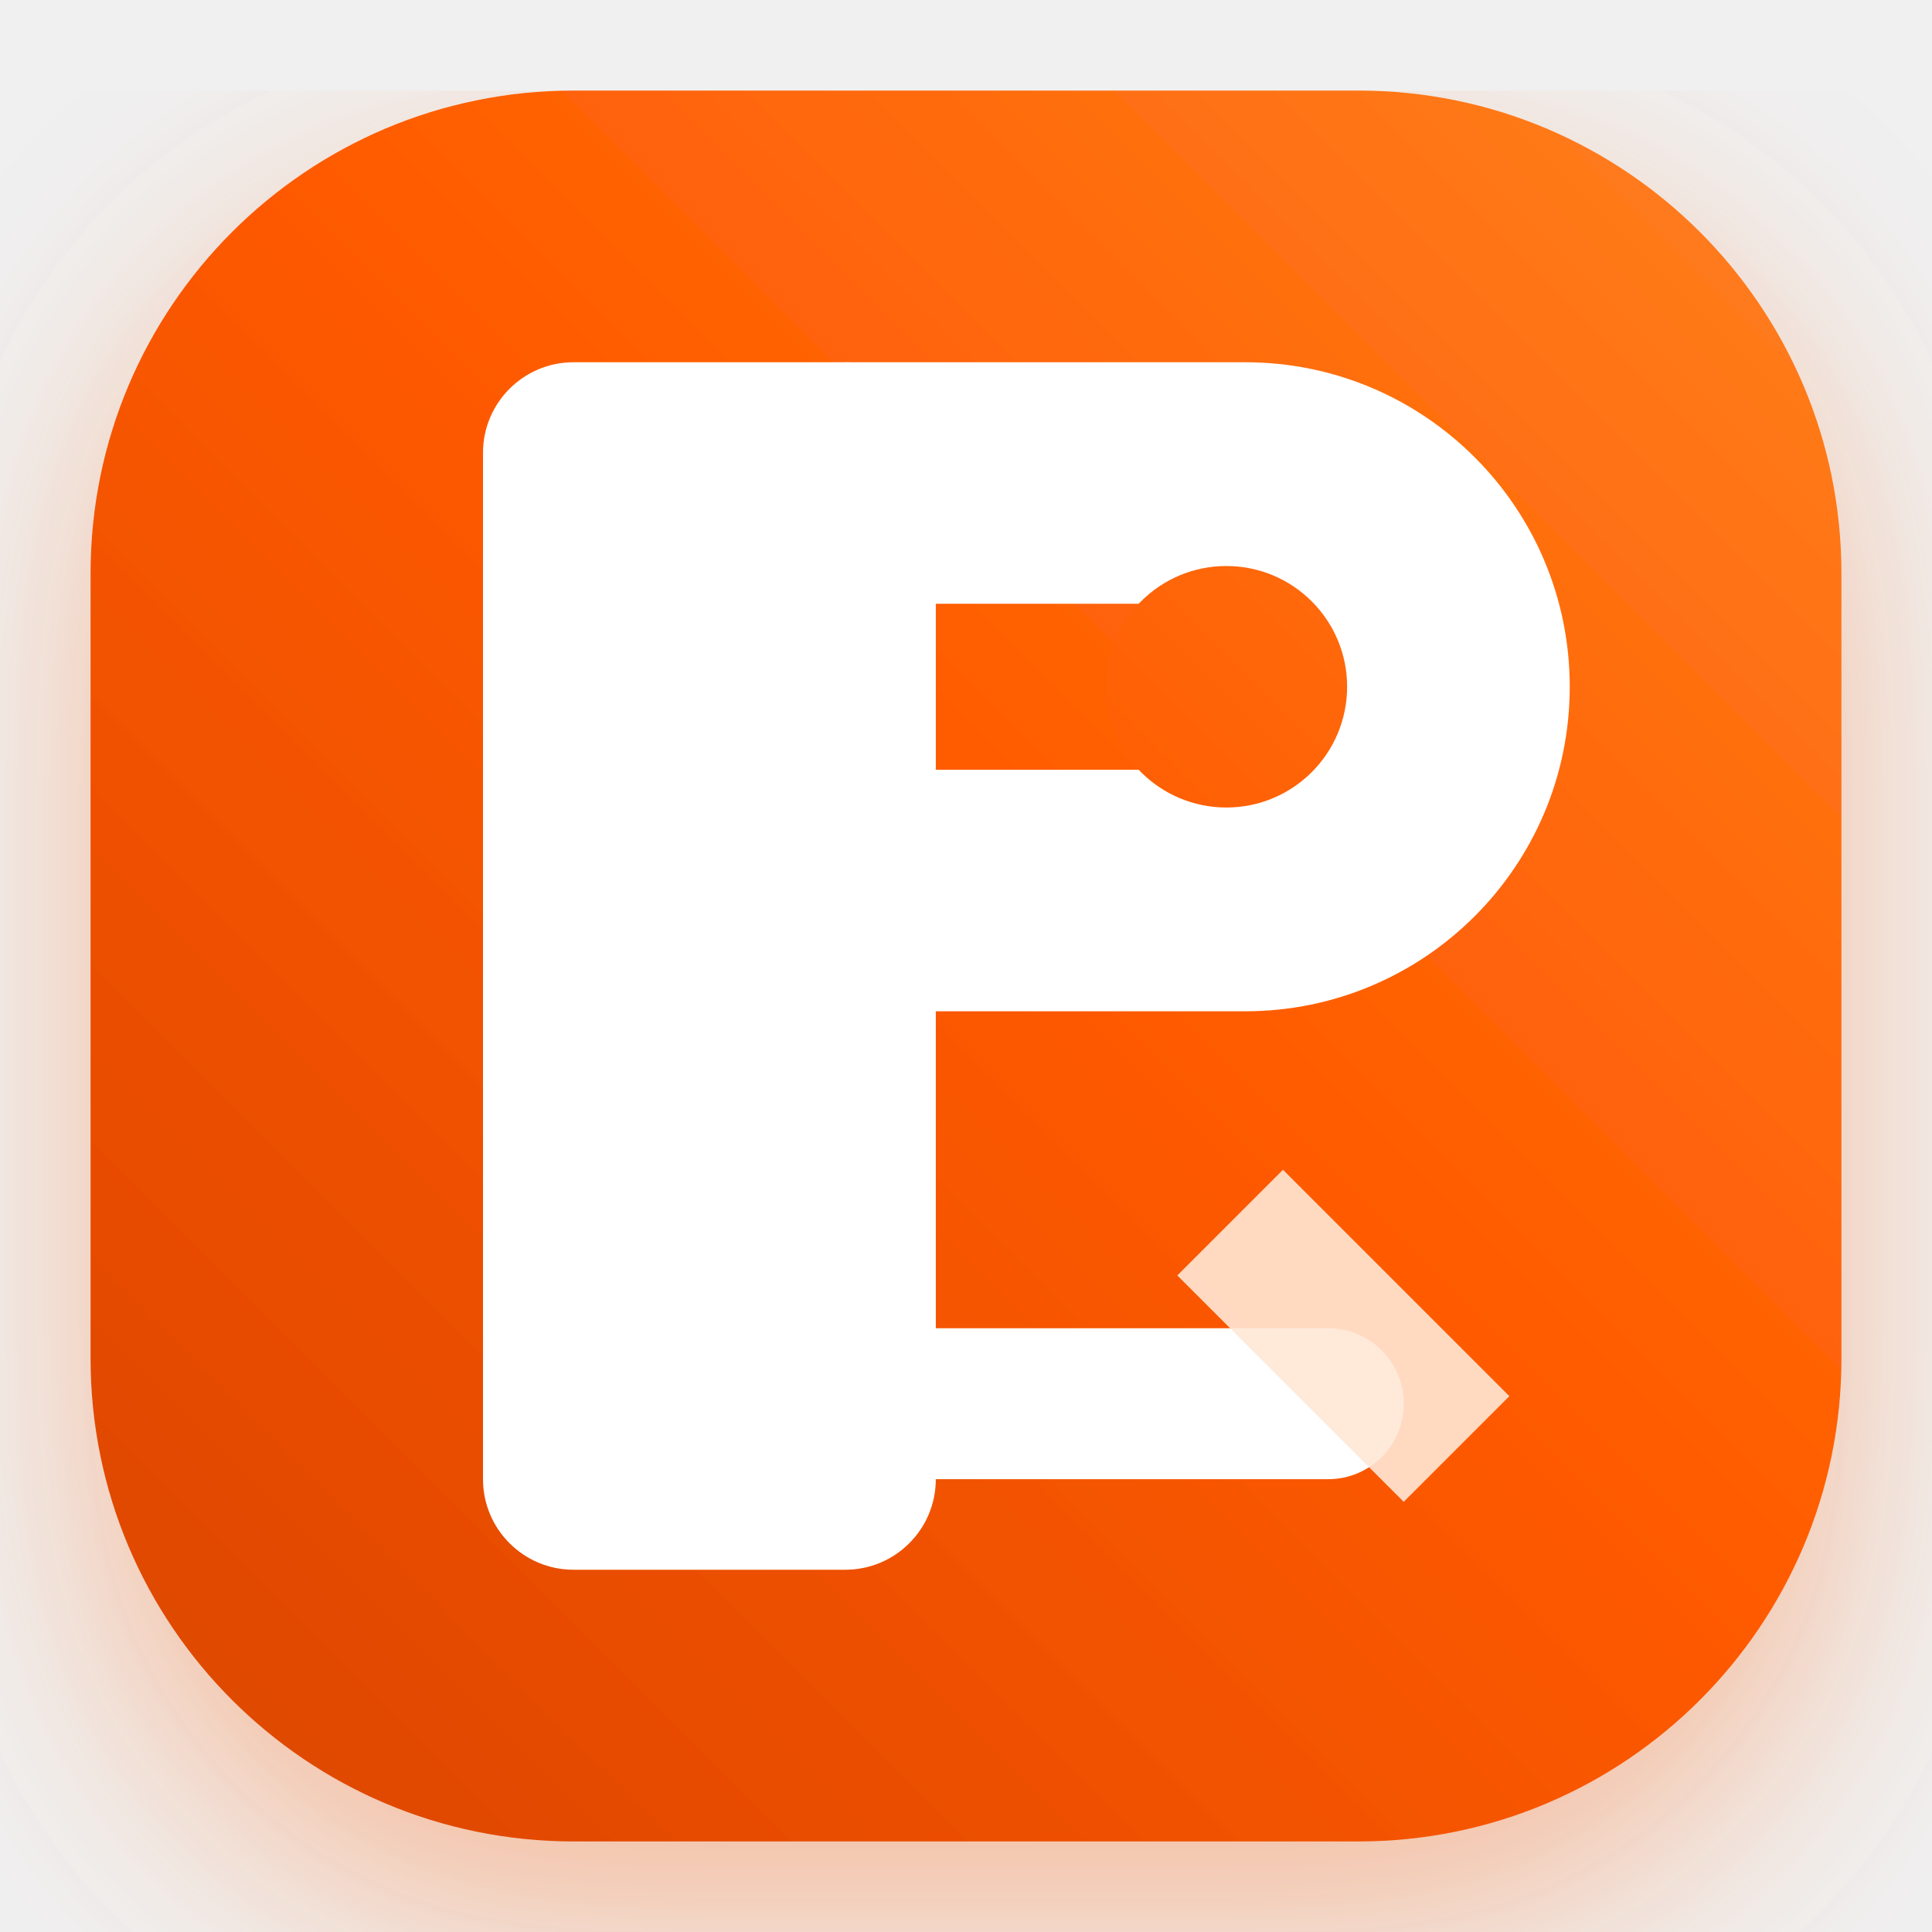
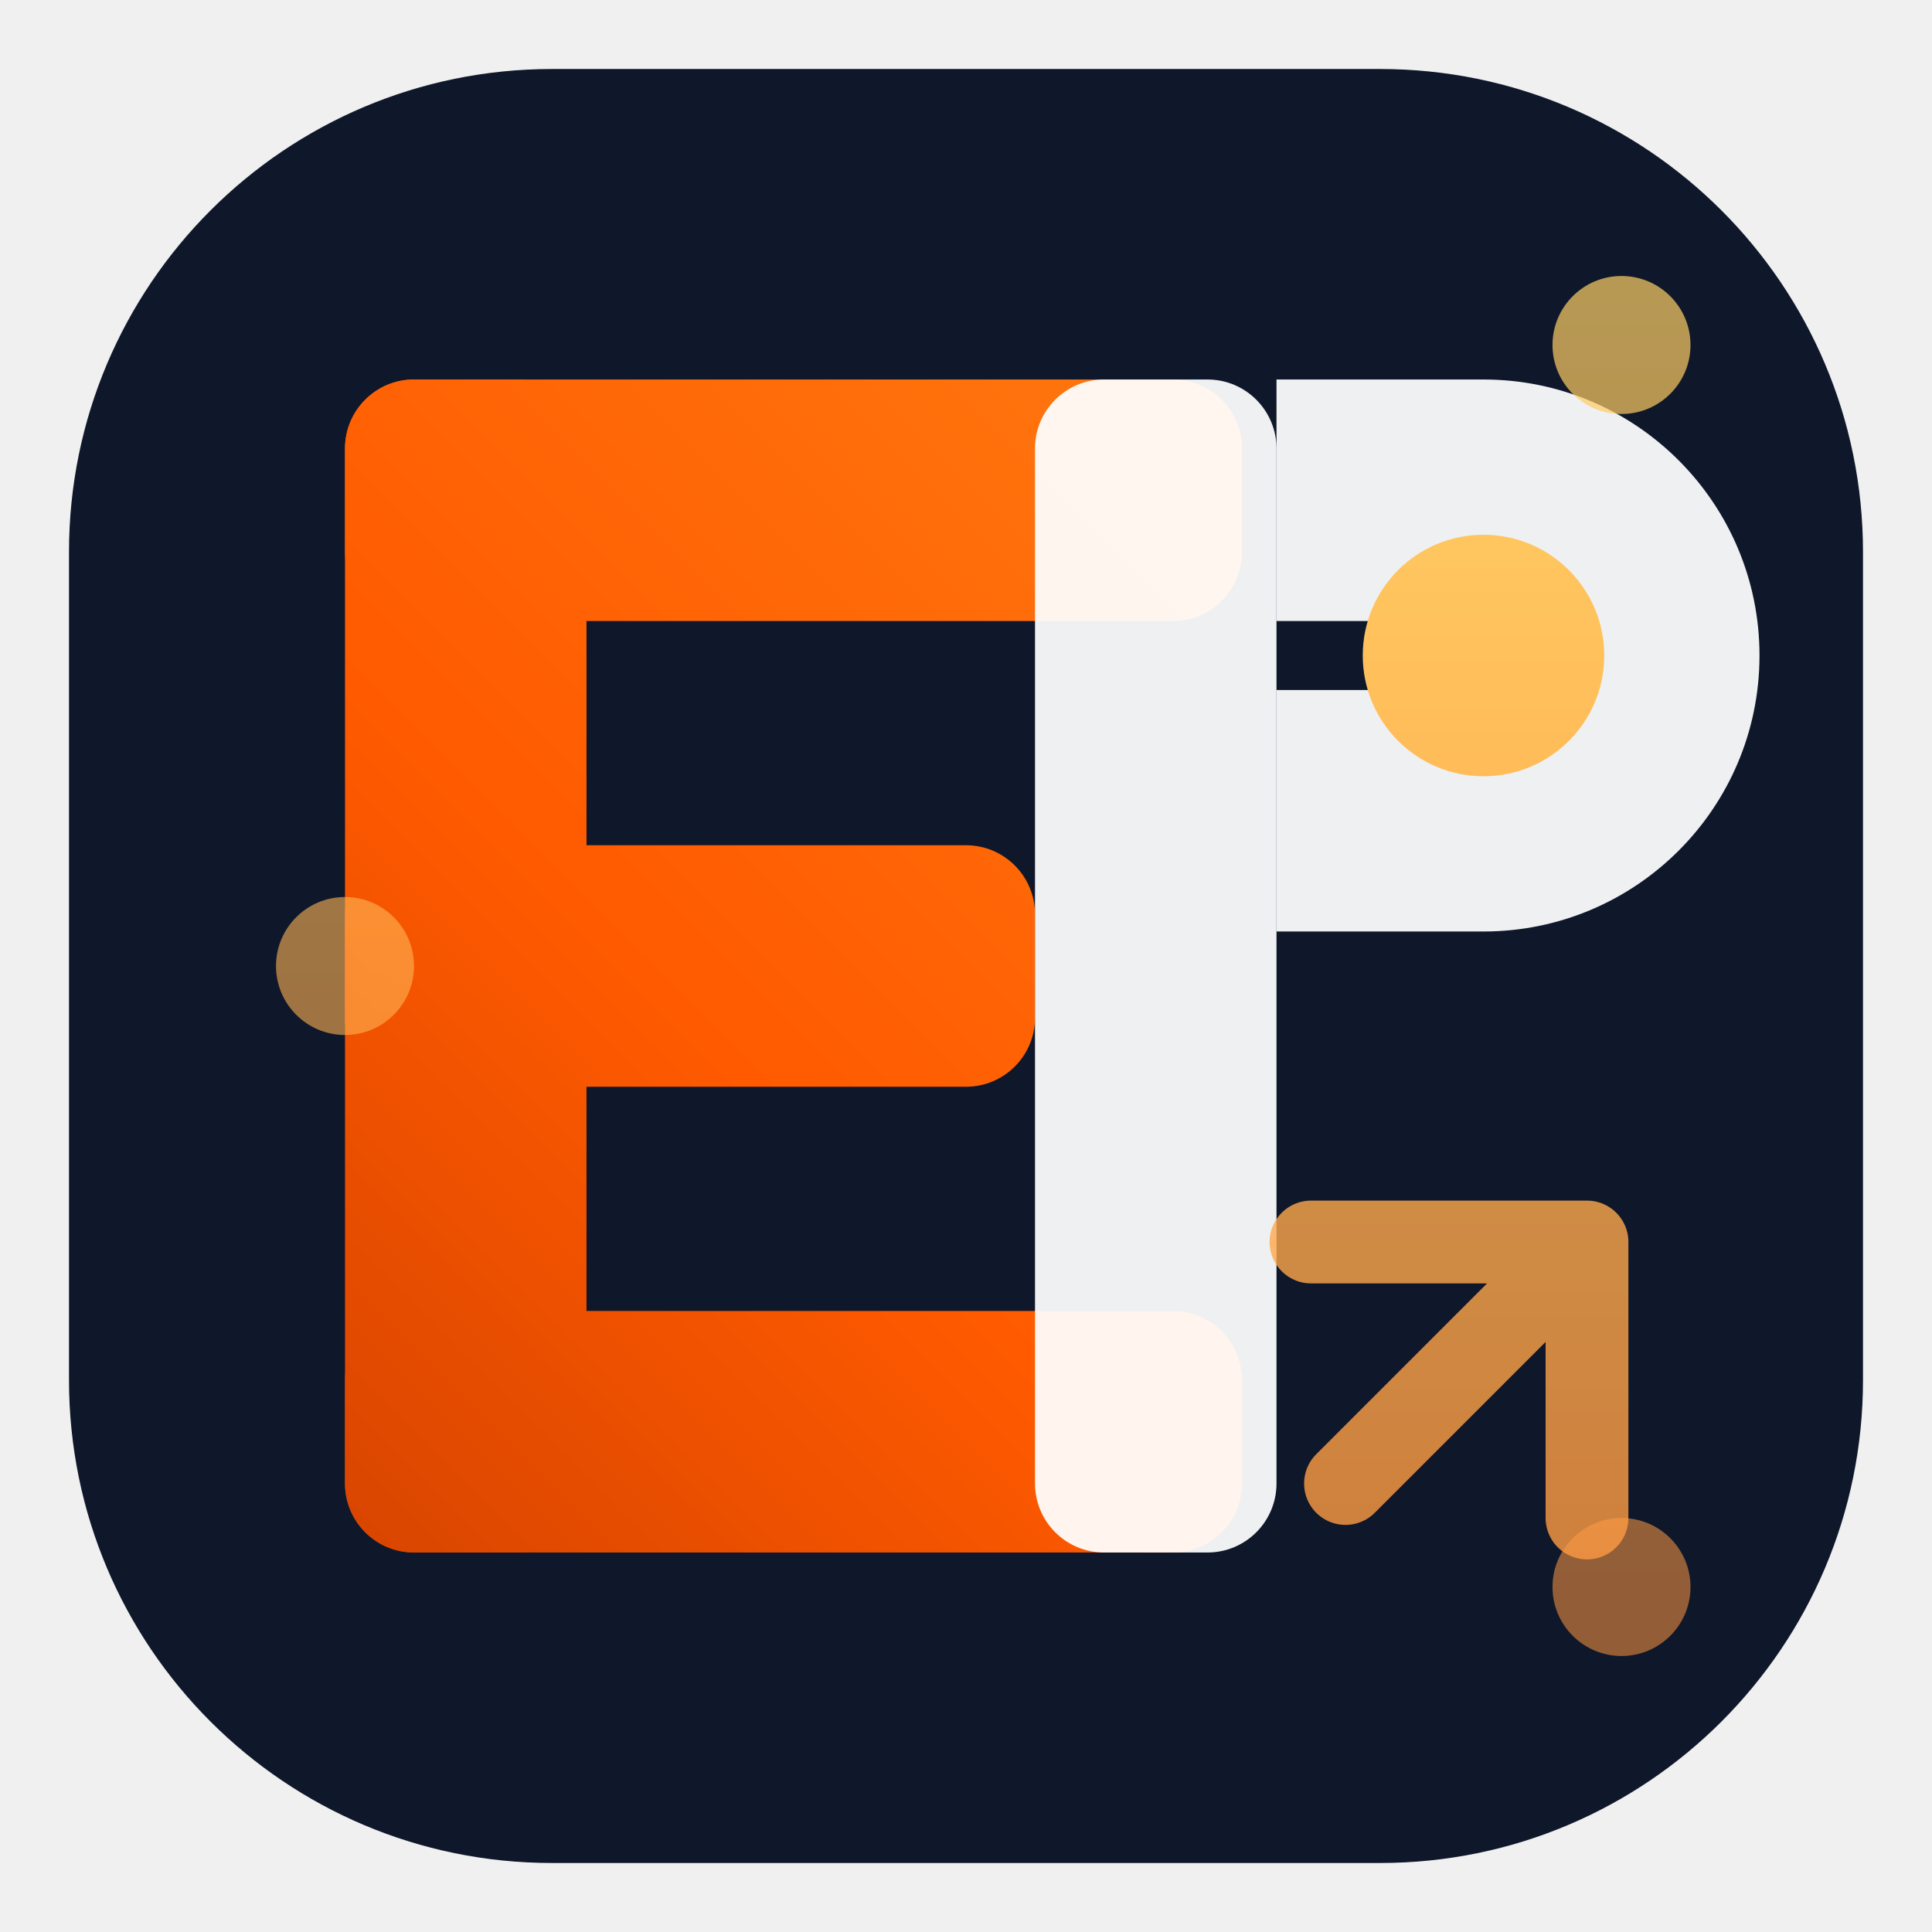
- <svg xmlns="http://www.w3.org/2000/svg" width="512" height="512" viewBox="0 0 512 512" fill="none">
+ <svg xmlns="http://www.w3.org/2000/svg" width="56" height="56" viewBox="0 0 56 56" fill="none">
  <defs>
-     <linearGradient id="epi-icon-grad" x1="64" y1="448" x2="448" y2="64" gradientUnits="userSpaceOnUse">
-       <stop offset="0%" stop-color="#E04800" />
-       <stop offset="55%" stop-color="#FF5A00" />
-       <stop offset="100%" stop-color="#FF7A1A" />
+     <linearGradient id="g-fire" x1="4" y1="52" x2="52" y2="4" gradientUnits="userSpaceOnUse">
+       <stop offset="0%" stop-color="#C43A00" />
+       <stop offset="40%" stop-color="#FF5A00" />
+       <stop offset="100%" stop-color="#FF8C1A" />
    </linearGradient>
-     <filter id="epi-icon-shadow" x="-10%" y="-10%" width="120%" height="120%">
-       <feDropShadow dx="0" dy="24" stdDeviation="32" flood-color="#FF5A00" flood-opacity="0.35" />
-     </filter>
+     <linearGradient id="g-amber" x1="28" y1="8" x2="28" y2="48" gradientUnits="userSpaceOnUse">
+       <stop offset="0%" stop-color="#FFD166" />
+       <stop offset="100%" stop-color="#FF9640" />
+     </linearGradient>
  </defs>
-   <rect x="24" y="24" width="464" height="464" rx="128" fill="url(#epi-icon-grad)" filter="url(#epi-icon-shadow)" />
-   <path d="M128 120C128 106.745 138.745 96 152 96H224C237.255 96 248 106.745 248 120V392C248 405.255 237.255 416 224 416H152C138.745 416 128 405.255 128 392V120Z" fill="#FFFFFF" />
-   <path d="M224 96H330C377.496 96 416 134.504 416 182C416 229.496 377.496 268 330 268H224V204H320C332.15 204 342 194.15 342 182C342 169.85 332.15 160 320 160H224V96Z" fill="#FFFFFF" />
-   <path d="M224 230H288C296.837 230 304 237.163 304 246C304 254.837 296.837 262 288 262H224V230Z" fill="#FFFFFF" fill-opacity="0.95" />
-   <path d="M224 352H352C363.046 352 372 360.954 372 372C372 383.046 363.046 392 352 392H224V352Z" fill="#FFFFFF" />
-   <circle cx="325" cy="182" r="32" fill="url(#epi-icon-grad)" />
-   <path d="M340 310L400 370L372 398L312 338L340 310Z" fill="#FFE8D6" fill-opacity="0.9" />
+   <rect x="2" y="2" width="52" height="52" rx="14" fill="#0F172A" />
+   <rect x="10" y="11" width="7" height="34" rx="2" fill="url(#g-fire)" />
+   <rect x="10" y="11" width="26" height="7" rx="2" fill="url(#g-fire)" />
+   <rect x="10" y="24.5" width="20" height="7" rx="2" fill="url(#g-fire)" />
+   <rect x="10" y="38" width="26" height="7" rx="2" fill="url(#g-fire)" />
+   <rect x="30" y="11" width="7" height="34" rx="2" fill="#FFFFFF" fill-opacity="0.93" />
+   <path d="M37 11 H43 C47.418 11 51 14.582 51 19 C51 23.418 47.418 27 43 27 H37 V20 H43 C43.552 20 44 19.552 44 19 C44 18.448 43.552 18 43 18 H37 V11 Z" fill="#FFFFFF" fill-opacity="0.93" />
+   <circle cx="43" cy="19" r="3.5" fill="url(#g-amber)" />
+   <circle cx="47" cy="10" r="2" fill="url(#g-amber)" fill-opacity="0.70" />
+   <circle cx="47" cy="46" r="2" fill="url(#g-amber)" fill-opacity="0.55" />
+   <circle cx="10" cy="28" r="2" fill="url(#g-amber)" fill-opacity="0.60" />
+   <path d="M38 36 L46 36 L46 44 M46 36 L39 43" stroke="url(#g-amber)" stroke-width="2.4" stroke-linecap="round" stroke-linejoin="round" opacity="0.80" />
</svg>
